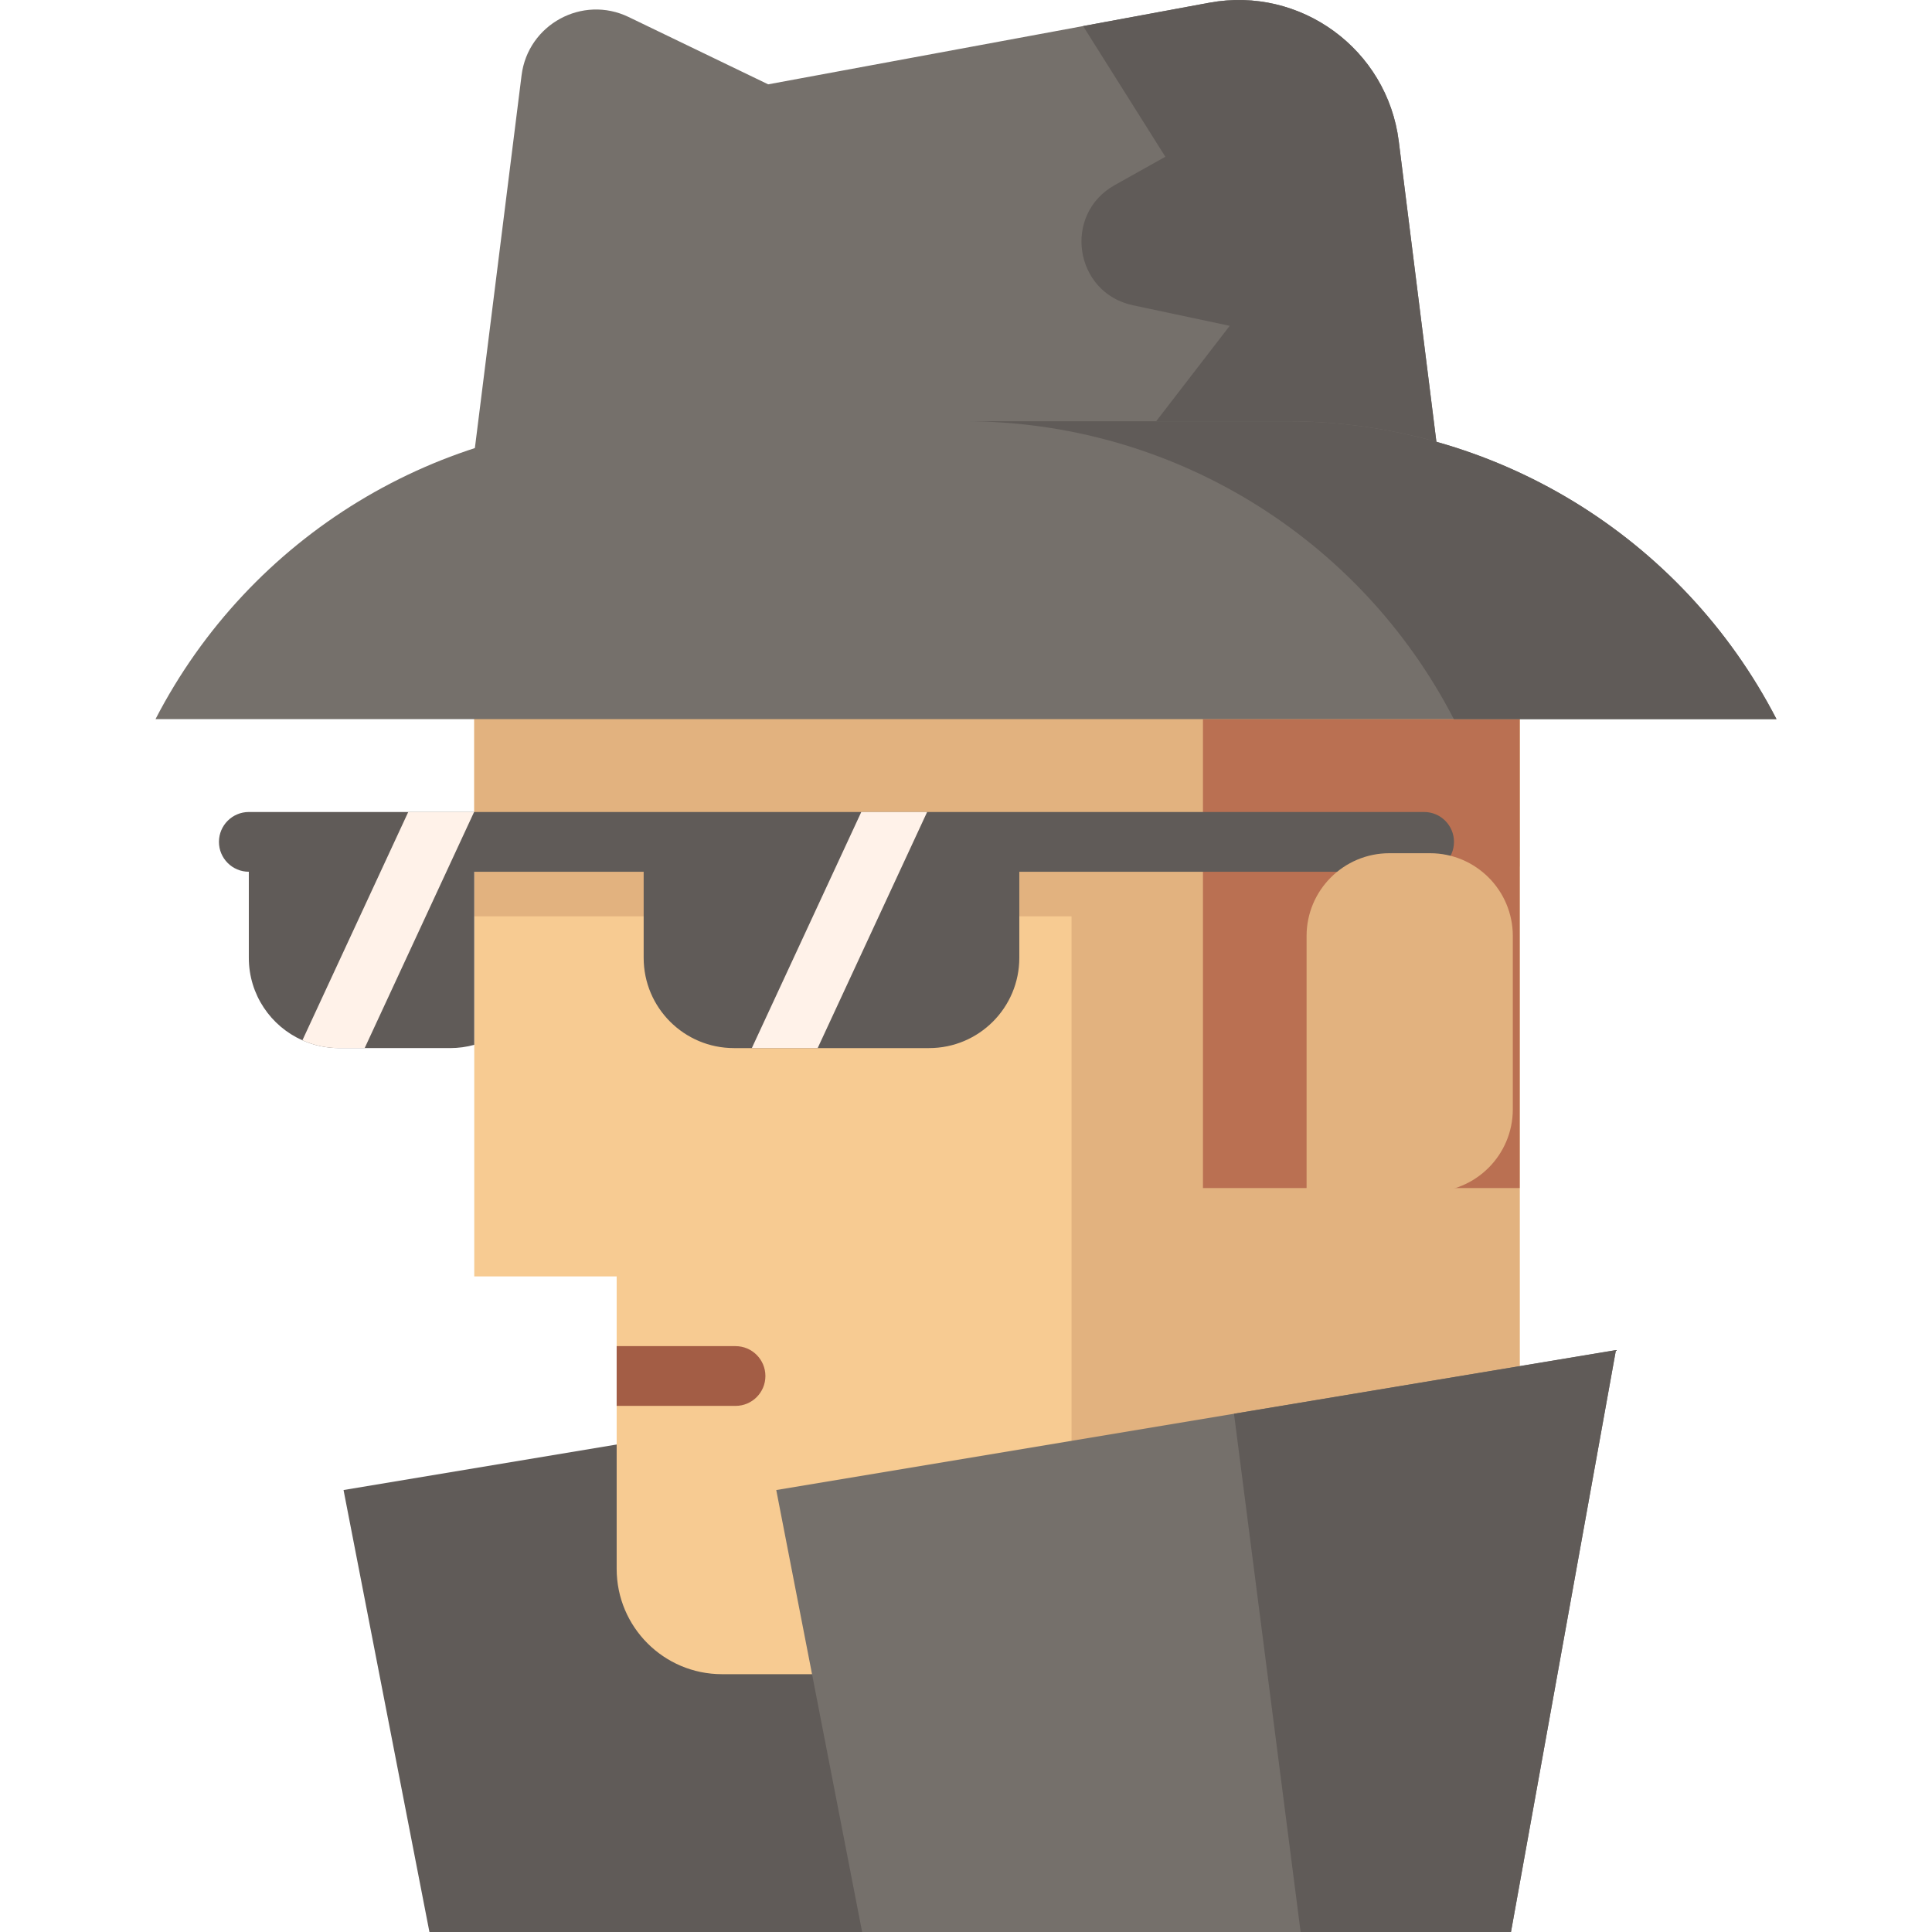
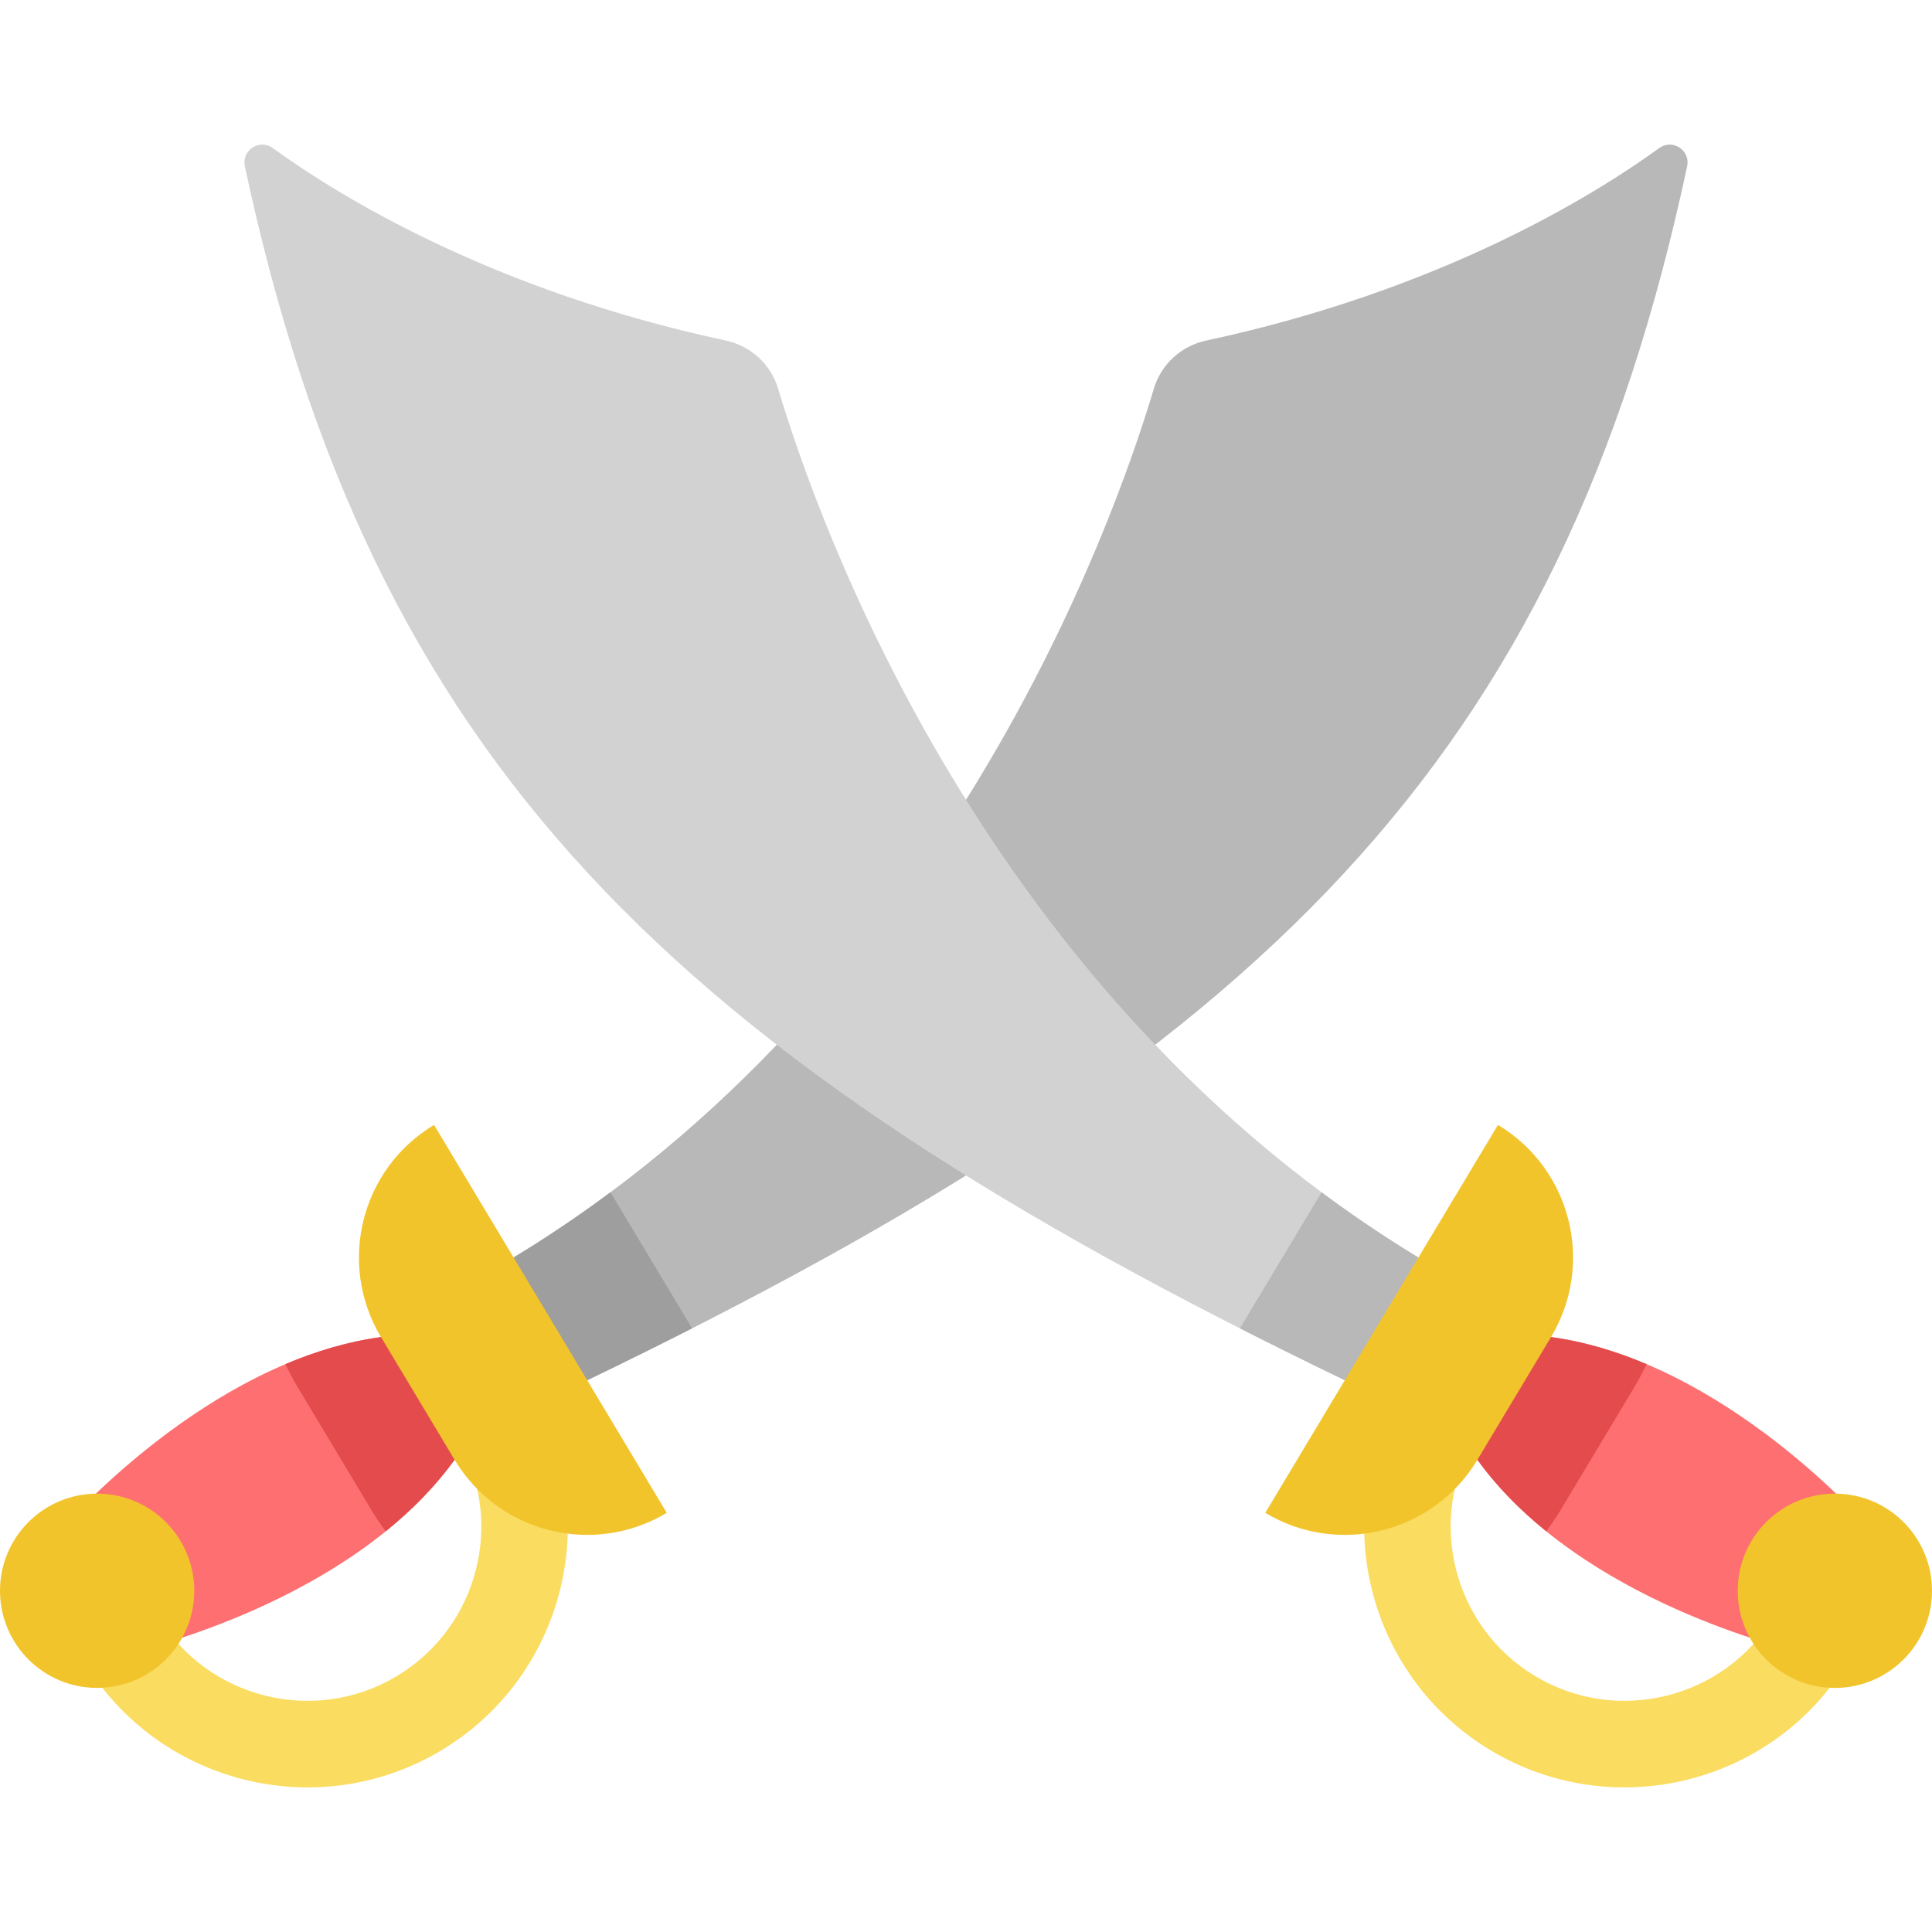
- <svg xmlns="http://www.w3.org/2000/svg" version="1.1" id="Capa_1" x="0px" y="0px" viewBox="0 0 512 512" style="enable-background:new 0 0 512 512;" xml:space="preserve">
-   <path style="fill:#75706B;" d="M381.352,122.607H125.364l12.858-102.652c1.689-13.492,16.13-21.357,28.375-15.445l36.98,17.841  l83.471-15.444l33.444-6.187c24.175-4.466,47.146,12.33,50.197,36.737L381.352,122.607z" />
+ <svg xmlns="http://www.w3.org/2000/svg" version="1.1" id="Capa_1" x="0px" y="0px" viewBox="0 0 511.994 511.994" style="enable-background:new 0 0 511.994 511.994;" xml:space="preserve">
  <g>
-     <path style="fill:#605B58;" d="M297.944,122.607l27.944-36.262l-25.652-5.447c-15.529-3.294-18.685-24.08-4.835-31.839   l13.428-7.516l-21.79-34.626l0.01-0.01l33.444-6.187c24.175-4.466,47.146,12.33,50.197,36.737l10.662,85.149H297.944z" />
-     <polyline style="fill:#605B58;" points="163.424,382.813 91.042,394.877 113.803,512 228.48,512 285.752,512  " />
+     <path style="fill:#FADC60;" d="M470.116,428.348c-13.084,21.813-41.475,28.914-63.287,15.831   c-21.812-13.083-28.913-41.474-15.83-63.287l-19.67-11.799c-19.59,32.659-8.957,75.166,23.7,94.756   c32.658,19.59,75.166,8.957,94.756-23.702L470.116,428.348z" />
+     <path style="fill:#FADC60;" d="M41.878,428.348c13.084,21.813,41.475,28.914,63.287,15.831   c21.812-13.083,28.913-41.474,15.83-63.287l19.67-11.799c19.59,32.659,8.957,75.166-23.7,94.756   c-32.658,19.59-75.166,8.957-94.756-23.702L41.878,428.348z" />
  </g>
-   <path style="fill:#F7CB92;" d="M402.73,158.92v237.514l-1.816,47.241H191.334c-15.412,0-27.912-12.499-27.912-27.911v-77.497  h-37.739V158.92H402.73z" />
  <g>
-     <polygon style="fill:#E2B27F;" points="402.729,163.672 402.729,396.435 400.913,443.677 283.967,443.677 283.967,163.672  " />
-     <polygon style="fill:#E2B27F;" points="402.729,163.672 402.729,229.484 398.493,242.841 125.681,242.841 125.681,163.672  " />
+     <path style="fill:#FD6F71;" d="M411.031,354.331c46.156,6.288,84.45,50.656,84.45,50.656l-19.508,32.521   c0,0-57.172-12.896-84.45-50.656l-7.818-26.801L411.031,354.331z" />
+     <path style="fill:#FD6F71;" d="M100.963,354.331c-46.156,6.288-84.45,50.656-84.45,50.656l19.508,32.521   c0,0,57.172-12.896,84.45-50.656l7.818-26.801L100.963,354.331z" />
  </g>
-   <polyline style="fill:#BA7052;" points="402.728,314.846 318.795,314.846 318.795,190.571 402.729,190.571 " />
-   <path style="fill:#75706B;" d="M341.178,111.642H170.822c-54.564,0-104.567,30.45-129.609,78.929l0,0h429.572l0,0  C445.744,142.092,395.742,111.642,341.178,111.642z" />
-   <path style="fill:#605B58;" d="M470.786,190.57h-85.509c-12.52-24.238-31.279-43.968-53.733-57.65  c-22.443-13.671-48.581-21.282-75.871-21.282h85.498c27.278,0,53.427,7.611,75.881,21.282  C439.506,146.602,458.266,166.333,470.786,190.57z" />
-   <path style="fill:#A35D45;" d="M202.84,364.658c0,4.381-3.547,7.917-7.917,7.917h-31.501v-15.835h31.501  C199.293,356.741,202.84,360.288,202.84,364.658z" />
-   <path style="fill:#605B58;" d="M385.322,223.105c0,4.371-3.547,7.917-7.917,7.917H270.128v22.813  c0,13.217-10.705,23.922-23.922,23.922H194.5c-13.206,0-23.922-10.705-23.922-23.922v-22.813h-44.897v45.869  c-2.027,0.559-4.17,0.865-6.386,0.865H89.863c-3.463,0-6.756-0.739-9.723-2.069c-8.372-3.716-14.199-12.098-14.199-21.852v-22.813  c-4.371,0-7.917-3.547-7.917-7.917c0-4.371,3.547-7.917,7.917-7.917h311.463C381.775,215.187,385.322,218.734,385.322,223.105z" />
-   <polygon style="fill:#75706B;" points="205.716,394.876 228.475,511.994 400.424,511.994 428.239,357.789 " />
-   <path style="fill:#E2B27F;" d="M378.971,315.902h-32.714v-67.848c0-12.118,9.824-21.942,21.942-21.942h10.772  c12.118,0,21.942,9.824,21.942,21.942v45.906C400.912,306.078,391.088,315.902,378.971,315.902z" />
+   <path style="fill:#B8B8B8;" d="M447.11,44.052c0.906-4.239-3.893-7.357-7.404-4.813c-17.552,12.718-58.066,37.737-120.049,51.006  c-6.608,1.414-11.941,6.274-13.875,12.75c-10.995,36.814-55.322,160.914-169.676,230.257l-7.818,26.801l27.326,5.721  C335.383,279.134,413.502,201.344,447.11,44.052z" />
+   <path style="fill:#D2D2D2;" d="M64.884,44.052c-0.906-4.239,3.893-7.357,7.404-4.813c17.552,12.718,58.066,37.737,120.049,51.006  c6.608,1.414,11.941,6.274,13.876,12.75c10.995,36.814,55.322,160.914,169.676,230.257l7.818,26.801l-27.326,5.721  C176.611,279.134,98.491,201.344,64.884,44.052z" />
+   <path style="fill:#B8B8B8;" d="M356.38,365.773l27.326-5.721l-7.818-26.801c-8.983-5.448-17.533-11.233-25.669-17.287  l-21.629,36.058C337.577,356.59,346.827,361.168,356.38,365.773z" />
+   <path style="fill:#E34B4C;" d="M411.031,354.331l-27.326,5.721l7.818,26.801c5.195,7.192,11.477,13.479,18.24,18.95  c1.372-1.824,2.66-3.724,3.846-5.702l19.508-32.521c1.193-1.989,2.268-4.016,3.232-6.073  C428.335,358.113,419.827,355.531,411.031,354.331z" />
  <g>
-     <polygon style="fill:#FFF2E9;" points="245.7,215.187 216.69,277.756 199.24,277.756 228.25,215.187  " />
-     <path style="fill:#FFF2E9;" d="M125.639,215.187L96.64,277.756h-6.777c-3.463,0-6.756-0.739-9.723-2.069l28.049-60.5   L125.639,215.187L125.639,215.187z" />
+     <path style="fill:#F2C42C;" d="M396.968,298.107L396.968,298.107c19.41,11.642,25.706,36.815,14.063,56.224l-19.508,32.521   c-11.642,19.41-36.815,25.706-56.224,14.063l0,0L396.968,298.107z" />
+     <circle style="fill:#F2C42C;" cx="486.253" cy="421.567" r="25.741" />
  </g>
-   <polygon style="fill:#605B58;" points="428.239,357.789 400.424,511.994 344.679,511.994 327.021,374.658 " />
+   <path style="fill:#9E9E9E;" d="M161.776,315.963c-8.136,6.054-16.686,11.84-25.669,17.287l-7.818,26.801l27.326,5.721  c9.554-4.605,18.803-9.183,27.791-13.751L161.776,315.963z" />
+   <path style="fill:#E34B4C;" d="M75.645,361.507c0.963,2.056,2.039,4.084,3.232,6.073L98.384,400.1  c1.186,1.977,2.473,3.878,3.846,5.702c6.763-5.47,13.044-11.759,18.239-18.95l7.818-26.801l-27.326-5.721  C92.167,355.531,83.659,358.113,75.645,361.507z" />
+   <g>
+     <path style="fill:#F2C42C;" d="M115.026,298.107L115.026,298.107c-19.41,11.642-25.706,36.815-14.063,56.224l19.508,32.521   c11.642,19.41,36.815,25.706,56.224,14.063l0,0L115.026,298.107z" />
+     <circle style="fill:#F2C42C;" cx="25.741" cy="421.567" r="25.741" />
+   </g>
  <g>
</g>
  <g>
</g>
  <g>
</g>
  <g>
</g>
  <g>
</g>
  <g>
</g>
  <g>
</g>
  <g>
</g>
  <g>
</g>
  <g>
</g>
  <g>
</g>
  <g>
</g>
  <g>
</g>
  <g>
</g>
  <g>
</g>
</svg>
